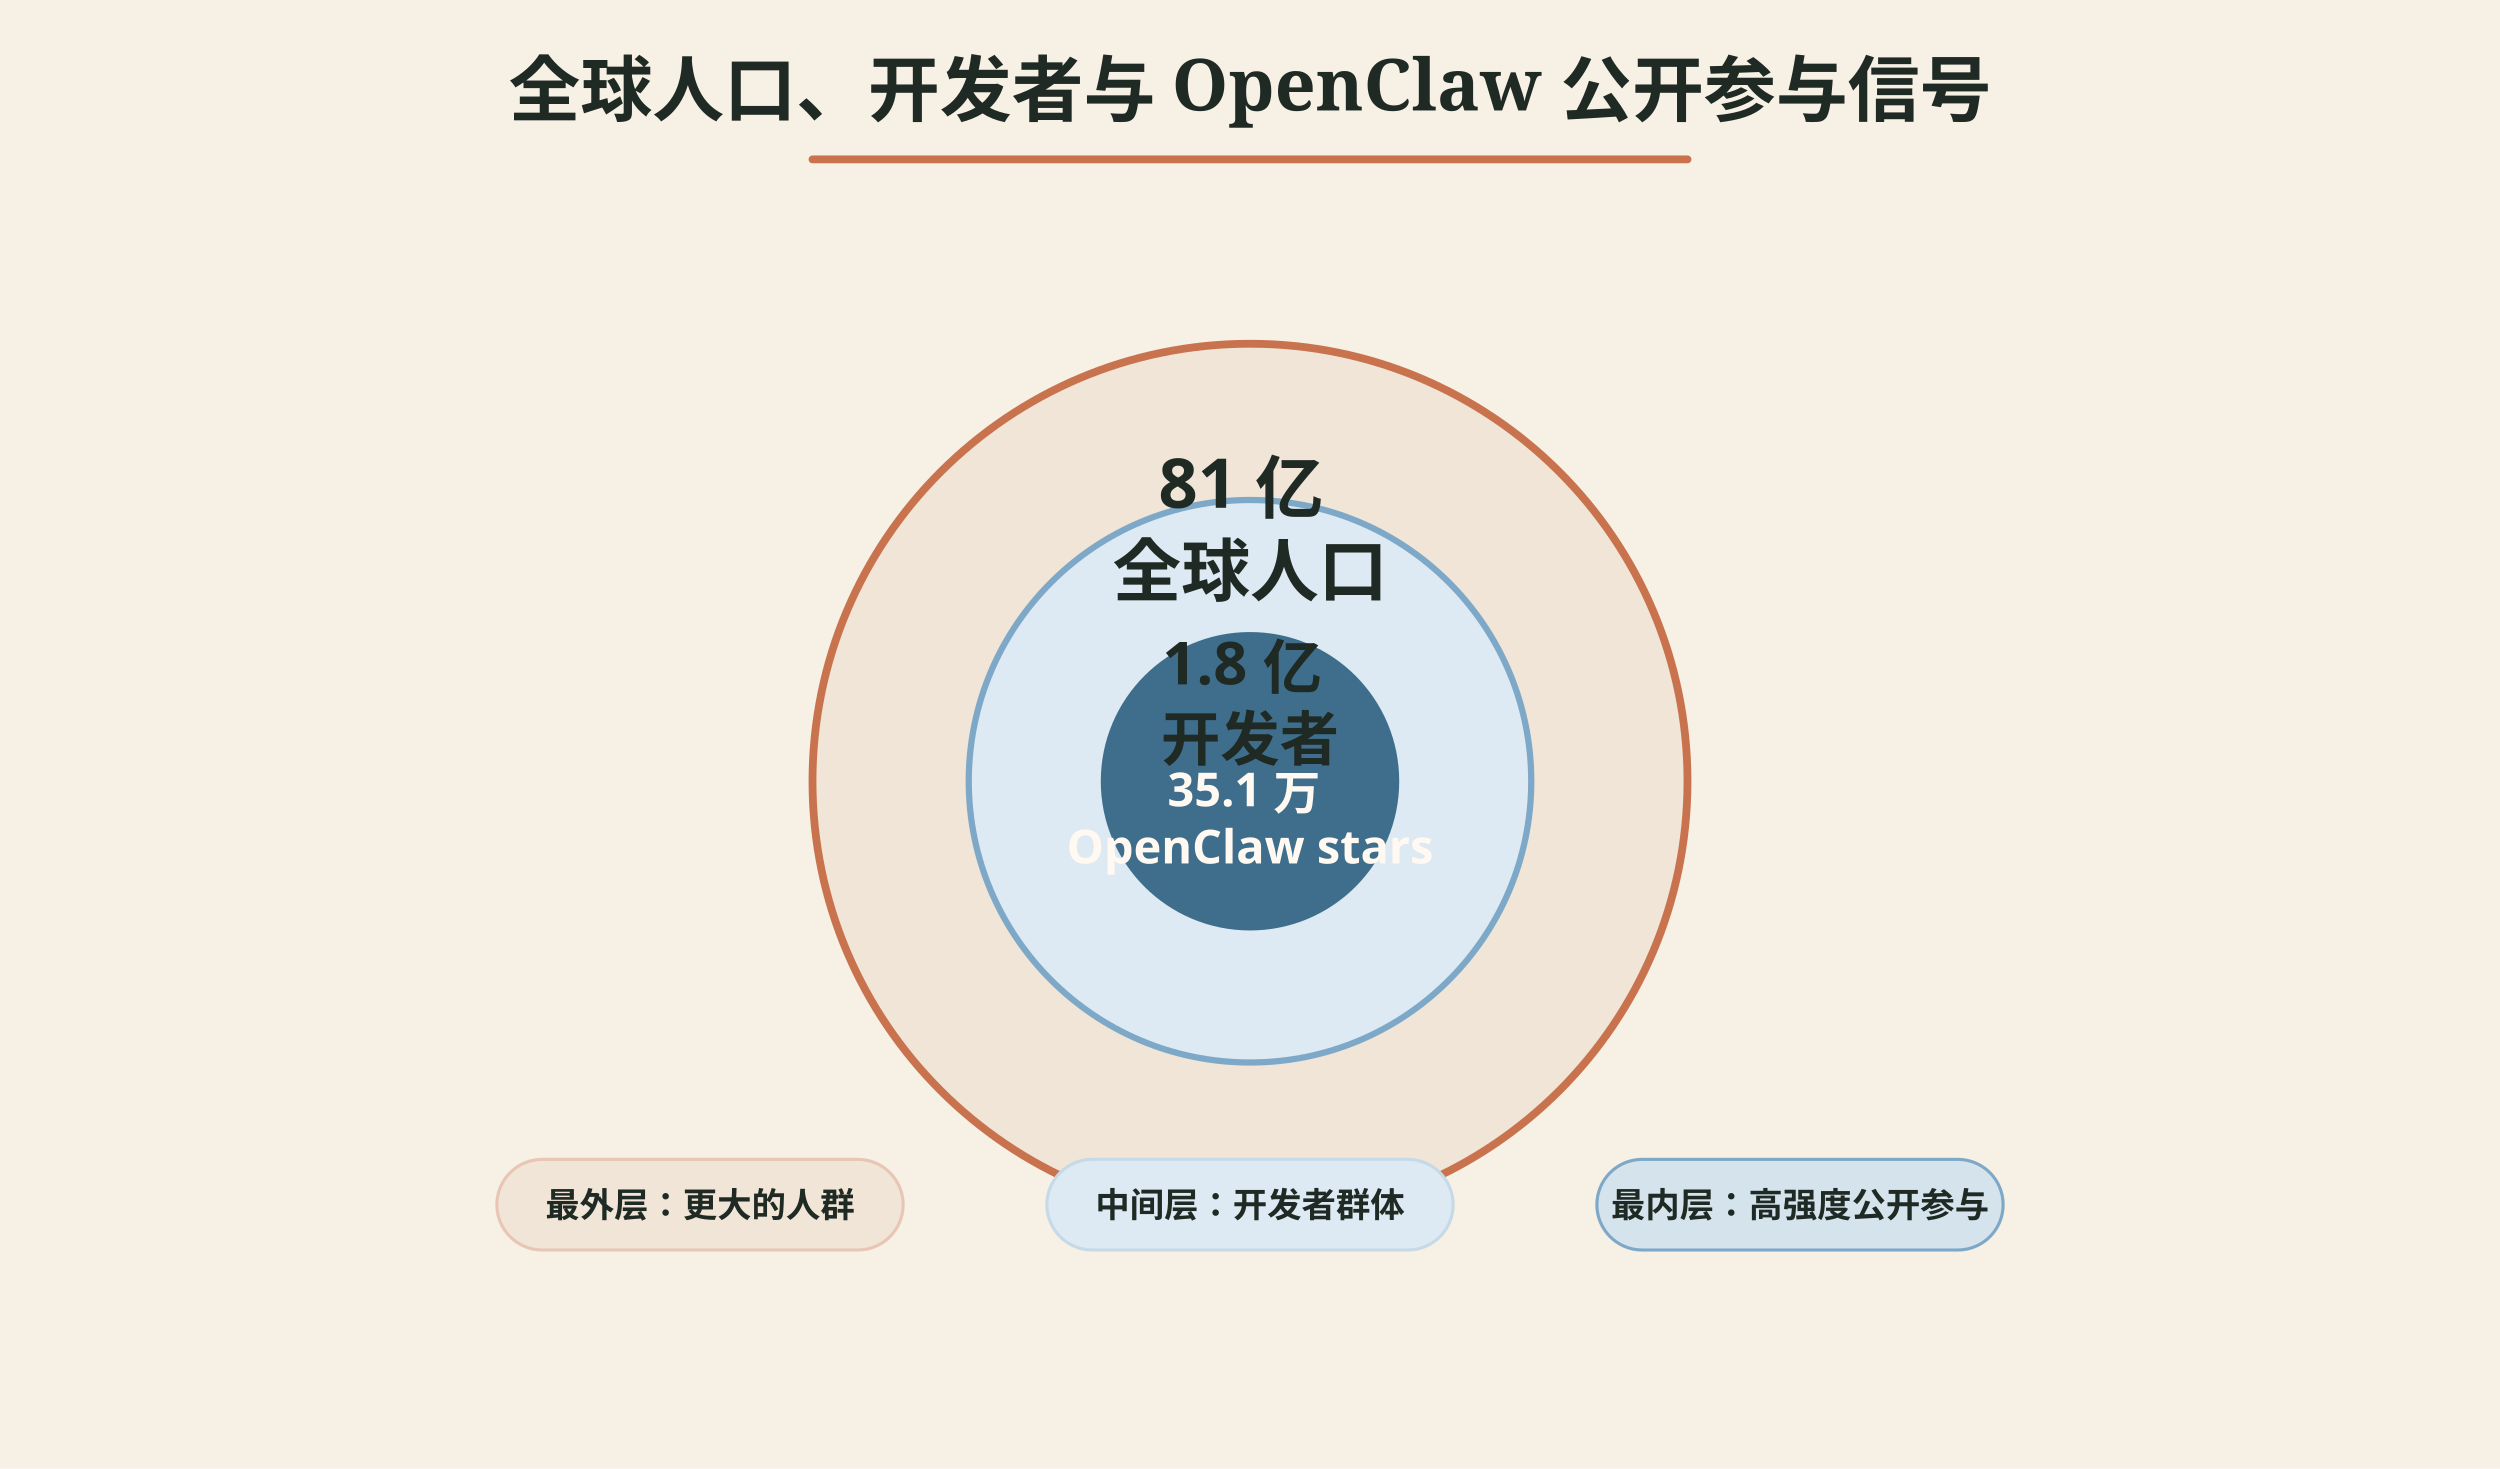
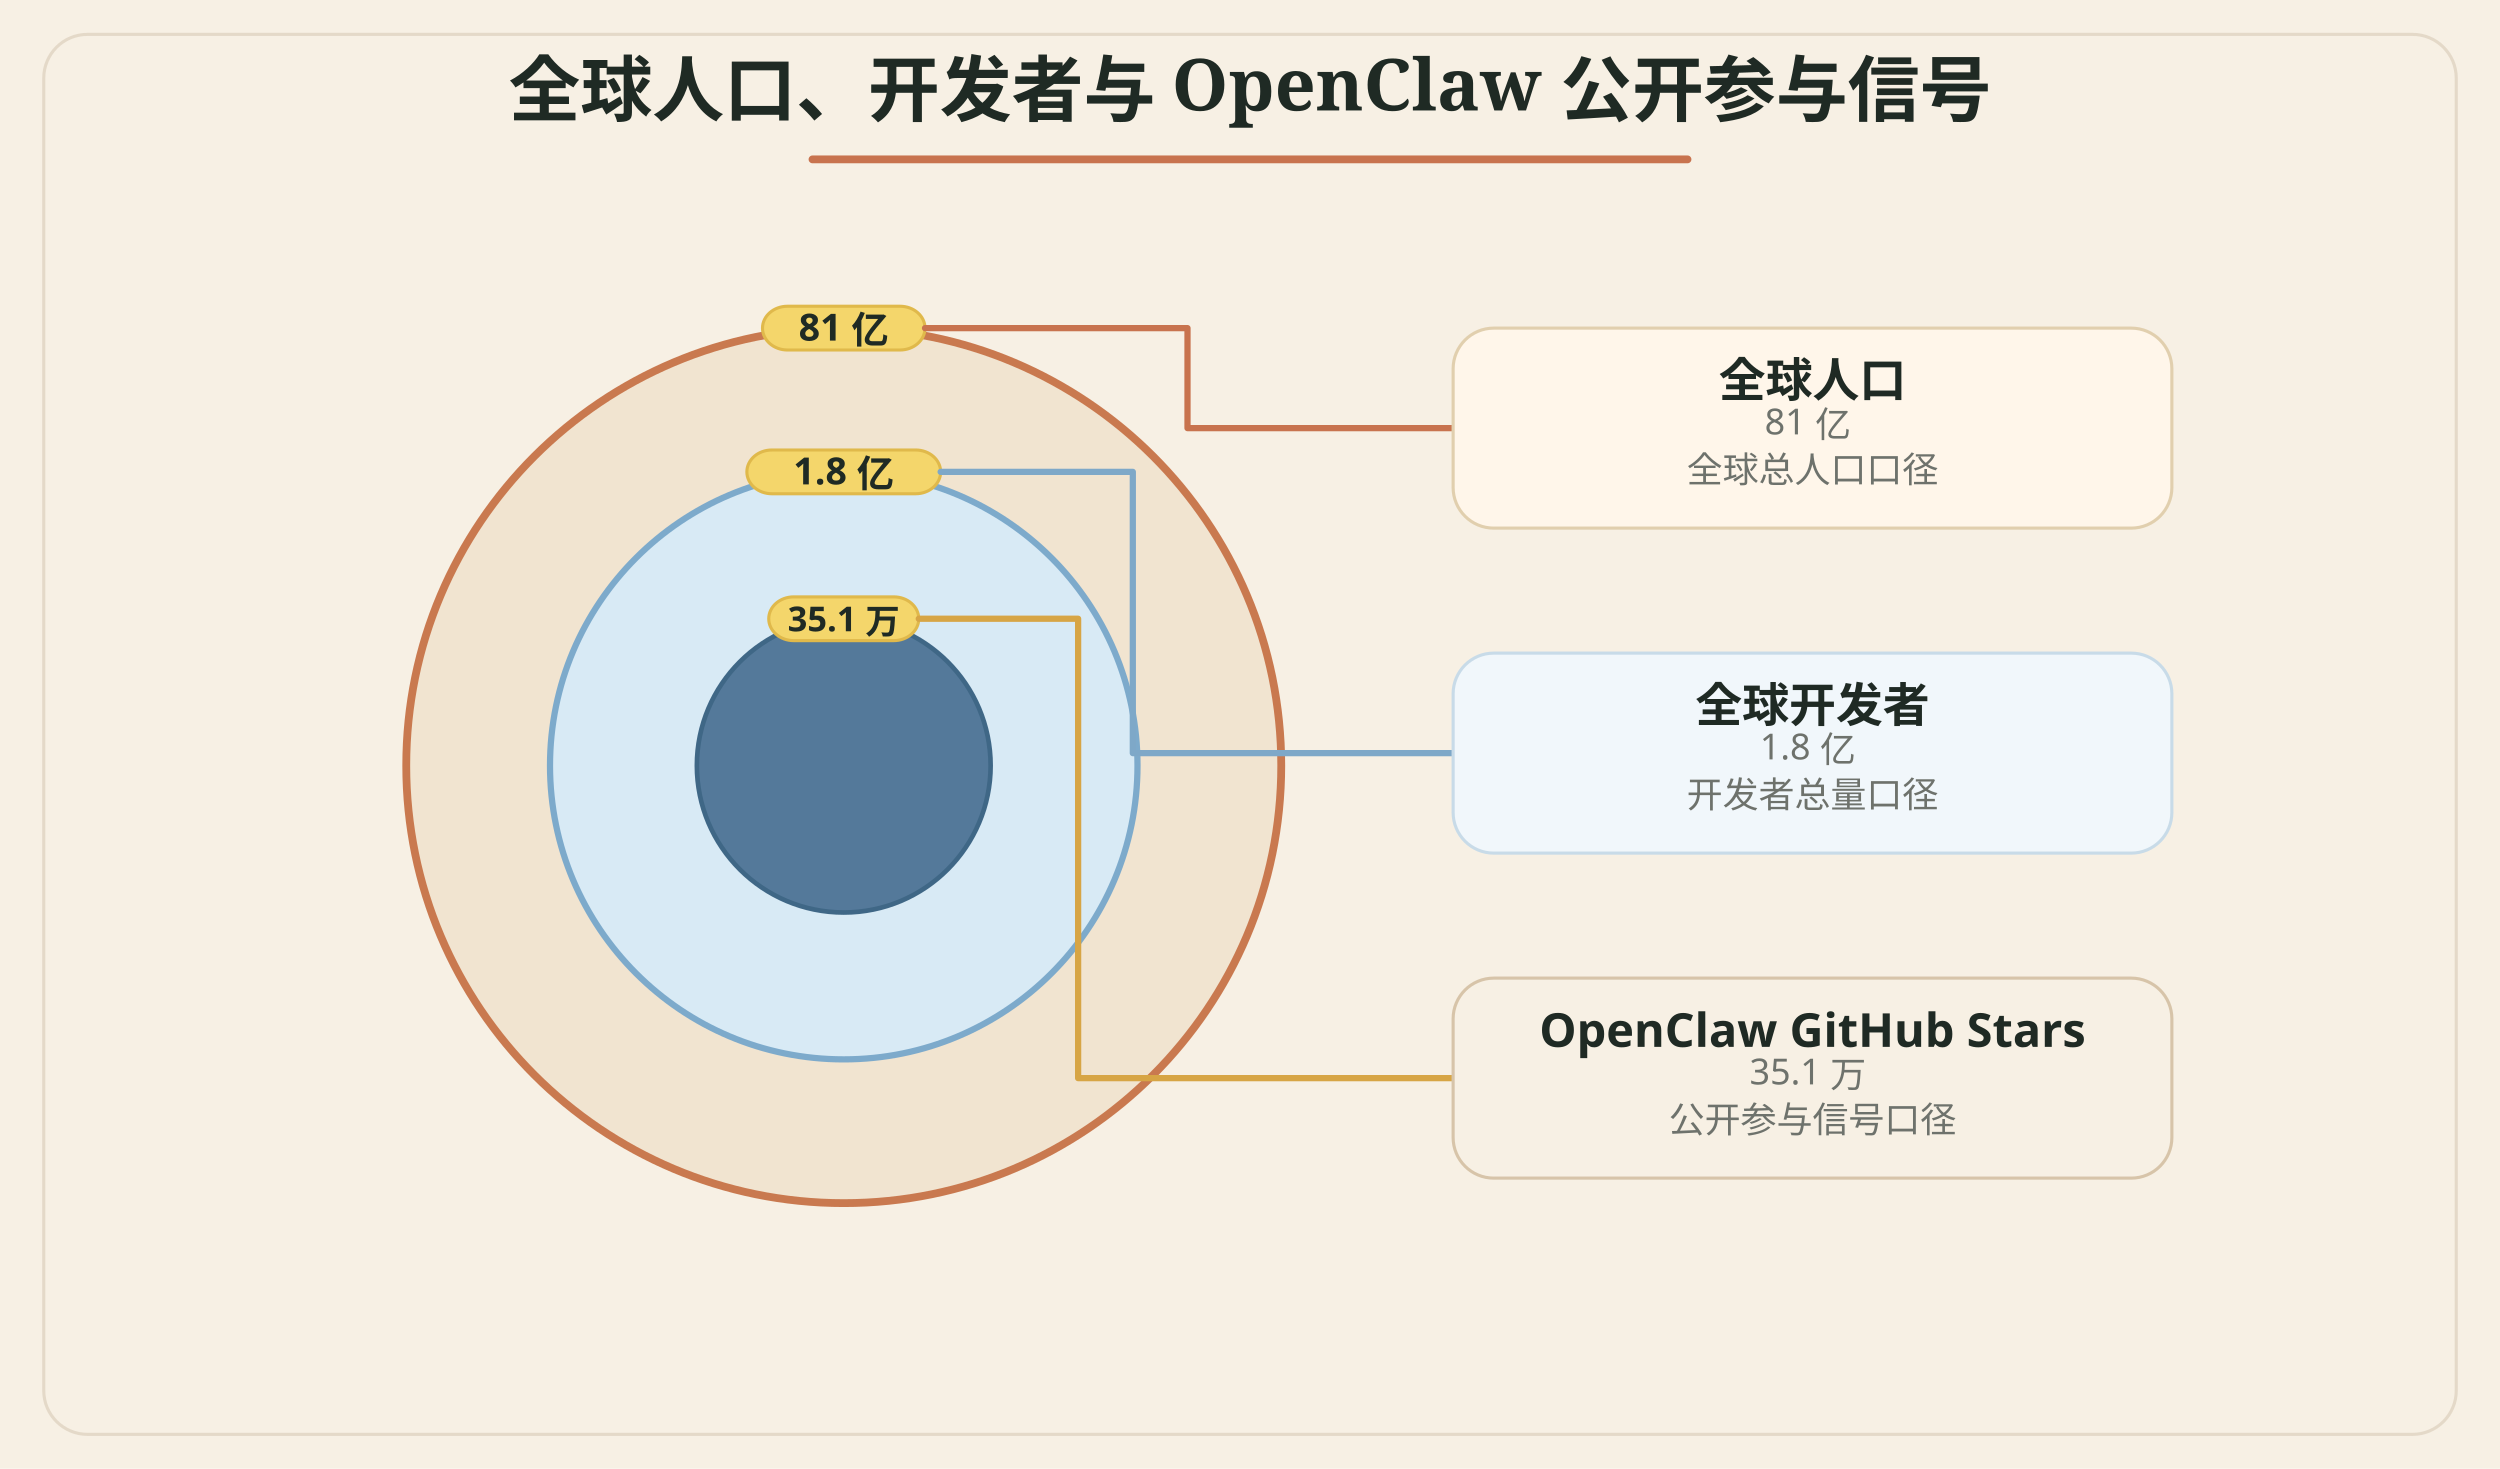
<svg xmlns="http://www.w3.org/2000/svg" width="1600" height="940" viewBox="0 0 1600 940">
  <defs>
-     <marker id="arrow" viewBox="0 0 10 10" refX="8" refY="5" markerWidth="8" markerHeight="8" orient="auto-start-reverse">
-       <path d="M 0 0 L 10 5 L 0 10 z" fill="#C8734E" />
+     <marker id="arrow" viewBox="0 0 8 8" refX="6.2" refY="4" markerWidth="6" markerHeight="6" orient="auto-start-reverse">
+       <path d="M 0 0 L 8 4 L 0 8 z" fill="#C8734E" />
    </marker>
  </defs>
  <rect x="0" y="0" width="1600" height="940" rx="0" ry="0" fill="#F7F0E4" stroke="none" stroke-width="2" />
-   <text x="800" y="74" text-anchor="middle" font-size="46" font-weight="700" font-family="'Noto Serif SC','Source Han Serif SC','Songti SC',serif" fill="#1F2A24">
-     <tspan x="800" y="74">全球人口、开发者与 OpenClaw 公开参与信号</tspan>
-   </text>
-   <line x1="520" y1="102" x2="1080" y2="102" stroke="#C8734E" stroke-width="5" stroke-linecap="round" />
-   <circle cx="800" cy="500" r="280" fill="#F0E5D6" stroke="#C8734E" stroke-width="5" />
-   <circle cx="800" cy="500" r="180" fill="#DDEAF3" stroke="#7EA8C8" stroke-width="4" />
-   <circle cx="800" cy="500" r="94" fill="#3F6E8C" stroke="#3F6E8C" stroke-width="3" />
-   <text x="800" y="325" text-anchor="middle" font-size="44" font-weight="700" font-family="'Noto Sans SC','PingFang SC','Microsoft YaHei',sans-serif" fill="#1F2A24">
-     <tspan x="800" y="325">81 亿</tspan>
-     <tspan x="800" y="381.32">全球人口</tspan>
-   </text>
-   <text x="800" y="438" text-anchor="middle" font-size="38" font-weight="700" font-family="'Noto Sans SC','PingFang SC','Microsoft YaHei',sans-serif" fill="#1F2A24">
-     <tspan x="800" y="438">1.8 亿</tspan>
-     <tspan x="800" y="486.64">开发者</tspan>
-   </text>
-   <text x="800" y="516" text-anchor="middle" font-size="30" font-weight="700" font-family="'Noto Sans SC','PingFang SC','Microsoft YaHei',sans-serif" fill="#FFF9F1">
-     <tspan x="800" y="516">35.1 万</tspan>
-     <tspan x="800" y="552.6">OpenClaw stars</tspan>
-   </text>
-   <rect x="318" y="742" width="260" height="58" rx="29" ry="29" fill="#F0E5D6" stroke="#E8C5B5" stroke-width="2" />
-   <text x="448" y="779" text-anchor="middle" font-size="22" font-weight="600" font-family="'Noto Sans SC','PingFang SC','Microsoft YaHei',sans-serif" fill="#1F2A24">
-     <tspan x="448" y="779">最外层：更大的人群</tspan>
-   </text>
-   <rect x="670" y="742" width="260" height="58" rx="29" ry="29" fill="#DDEAF3" stroke="#C6D9E7" stroke-width="2" />
-   <text x="800" y="779" text-anchor="middle" font-size="22" font-weight="600" font-family="'Noto Sans SC','PingFang SC','Microsoft YaHei',sans-serif" fill="#1F2A24">
-     <tspan x="800" y="779">中间层：开发者群体</tspan>
-   </text>
-   <rect x="1022" y="742" width="260" height="58" rx="29" ry="29" fill="#D5E3ED" stroke="#7EA8C8" stroke-width="2" />
-   <text x="1152" y="779" text-anchor="middle" font-size="22" font-weight="600" font-family="'Noto Sans SC','PingFang SC','Microsoft YaHei',sans-serif" fill="#1F2A24">
-     <tspan x="1152" y="779">最内层：高强度公开参与</tspan>
-   </text>
+   <g data-editor-group="component" data-editor-name="export-frame">
+     <rect x="28" y="22" width="1544" height="896" rx="28" ry="28" fill="none" stroke="#CDBDA7" stroke-width="2" opacity="0.45" />
+   </g>
+   <g data-editor-group="component" data-editor-name="title-block">
+     <g data-editor-subitem="true" data-editor-subitem-name="title">
+       <text x="800" y="74" text-anchor="middle" font-size="46" font-weight="700" font-family="'Noto Serif SC','Source Han Serif SC','Songti SC',serif" fill="#1F2A24">
+         <tspan x="800" y="74">全球人口、开发者与 OpenClaw 公开参与信号</tspan>
+       </text>
+     </g>
+     <g data-editor-subitem="true" data-editor-subitem-name="underline">
+       <line x1="520" y1="102" x2="1080" y2="102" stroke="#C8734E" stroke-width="5" stroke-linecap="round" />
+     </g>
+   </g>
+   <circle cx="540" cy="490" r="280" fill="#F1E4D0" stroke="#C9794F" stroke-width="5" />
+   <circle cx="540" cy="490" r="188" fill="#D8EAF5" stroke="#7DAACB" stroke-width="4" />
+   <circle cx="540" cy="490" r="94" fill="#54799A" stroke="#3F6786" stroke-width="3" />
+   <g data-editor-group="component" data-editor-name="metric:global-population">
+     <rect x="488" y="196" width="104" height="28" rx="16" ry="16" fill="#F4D66B" stroke="#E0B94B" stroke-width="2" />
+     <text x="540" y="218" text-anchor="middle" font-size="24" font-weight="700" font-family="'Noto Sans SC','PingFang SC','Microsoft YaHei',sans-serif" fill="#1F2A24">
+       <tspan x="540" y="218">81 亿</tspan>
+     </text>
+   </g>
+   <g data-editor-group="component" data-editor-name="metric:developers">
+     <rect x="478" y="288" width="124" height="28" rx="16" ry="16" fill="#F4D66B" stroke="#E0B94B" stroke-width="2" />
+     <text x="540" y="310" text-anchor="middle" font-size="24" font-weight="700" font-family="'Noto Sans SC','PingFang SC','Microsoft YaHei',sans-serif" fill="#1F2A24">
+       <tspan x="540" y="310">1.8 亿</tspan>
+     </text>
+   </g>
+   <g data-editor-group="component" data-editor-name="metric:openclaw-stars">
+     <rect x="492" y="382" width="96" height="28" rx="16" ry="16" fill="#F4D66B" stroke="#E0B94B" stroke-width="2" />
+     <text x="540" y="404" text-anchor="middle" font-size="22" font-weight="700" font-family="'Noto Sans SC','PingFang SC','Microsoft YaHei',sans-serif" fill="#1F2A24">
+       <tspan x="540" y="404">35.1 万</tspan>
+     </text>
+   </g>
+   <polyline points="592,210 760,210 760,274 930,274" fill="none" stroke="#C8734E" stroke-width="4" stroke-linecap="round" stroke-linejoin="round" />
+   <polyline points="602,302 725,302 725,482 930,482" fill="none" stroke="#7EA8C8" stroke-width="4" stroke-linecap="round" stroke-linejoin="round" />
+   <polyline points="588,396 690,396 690,690 930,690" fill="none" stroke="#D7A545" stroke-width="4" stroke-linecap="round" stroke-linejoin="round" />
+   <g data-editor-group="component" data-editor-name="module:全球人口">
+     <g data-editor-subitem="true" data-editor-subitem-name="module-shell">
+       <rect x="930" y="210" width="460" height="128" rx="26" ry="26" fill="#FFF6EA" stroke="#E1CFAE" stroke-width="2" />
+     </g>
+     <g data-editor-subitem="true" data-editor-subitem-name="module-title">
+       <text x="1160" y="254" text-anchor="middle" font-size="30" font-weight="700" font-family="'Noto Sans SC','PingFang SC','Microsoft YaHei',sans-serif" fill="#1F2A24">
+         <tspan x="1160" y="254">全球人口</tspan>
+       </text>
+     </g>
+     <g data-editor-subitem="true" data-editor-subitem-name="module-body">
+       <text x="1160" y="278" text-anchor="middle" font-size="23" font-weight="500" font-family="'Noto Sans SC','PingFang SC','Microsoft YaHei',sans-serif" fill="#6E726C">
+         <tspan x="1160" y="278">81 亿</tspan>
+         <tspan x="1160" y="308.82">全球总人口口径</tspan>
+       </text>
+     </g>
+   </g>
+   <g data-editor-group="component" data-editor-name="module:全球开发者">
+     <g data-editor-subitem="true" data-editor-subitem-name="module-shell">
+       <rect x="930" y="418" width="460" height="128" rx="26" ry="26" fill="#F1F7FB" stroke="#C8DBE8" stroke-width="2" />
+     </g>
+     <g data-editor-subitem="true" data-editor-subitem-name="module-title">
+       <text x="1160" y="462" text-anchor="middle" font-size="30" font-weight="700" font-family="'Noto Sans SC','PingFang SC','Microsoft YaHei',sans-serif" fill="#1F2A24">
+         <tspan x="1160" y="462">全球开发者</tspan>
+       </text>
+     </g>
+     <g data-editor-subitem="true" data-editor-subitem-name="module-body">
+       <text x="1160" y="486" text-anchor="middle" font-size="23" font-weight="500" font-family="'Noto Sans SC','PingFang SC','Microsoft YaHei',sans-serif" fill="#6E726C">
+         <tspan x="1160" y="486">1.8 亿</tspan>
+         <tspan x="1160" y="516.82">开发者总量口径</tspan>
+       </text>
+     </g>
+   </g>
+   <g data-editor-group="component" data-editor-name="module:OpenClaw GitHub Stars">
+     <g data-editor-subitem="true" data-editor-subitem-name="module-shell">
+       <rect x="930" y="626" width="460" height="128" rx="26" ry="26" fill="#F7F0E4" stroke="#D7C4A9" stroke-width="2" />
+     </g>
+     <g data-editor-subitem="true" data-editor-subitem-name="module-title">
+       <text x="1160" y="670" text-anchor="middle" font-size="30" font-weight="700" font-family="'Noto Sans SC','PingFang SC','Microsoft YaHei',sans-serif" fill="#1F2A24">
+         <tspan x="1160" y="670">OpenClaw GitHub Stars</tspan>
+       </text>
+     </g>
+     <g data-editor-subitem="true" data-editor-subitem-name="module-body">
+       <text x="1160" y="694" text-anchor="middle" font-size="23" font-weight="500" font-family="'Noto Sans SC','PingFang SC','Microsoft YaHei',sans-serif" fill="#6E726C">
+         <tspan x="1160" y="694">35.1 万</tspan>
+         <tspan x="1160" y="724.82">公开参与信号口径</tspan>
+       </text>
+     </g>
+   </g>
</svg>
